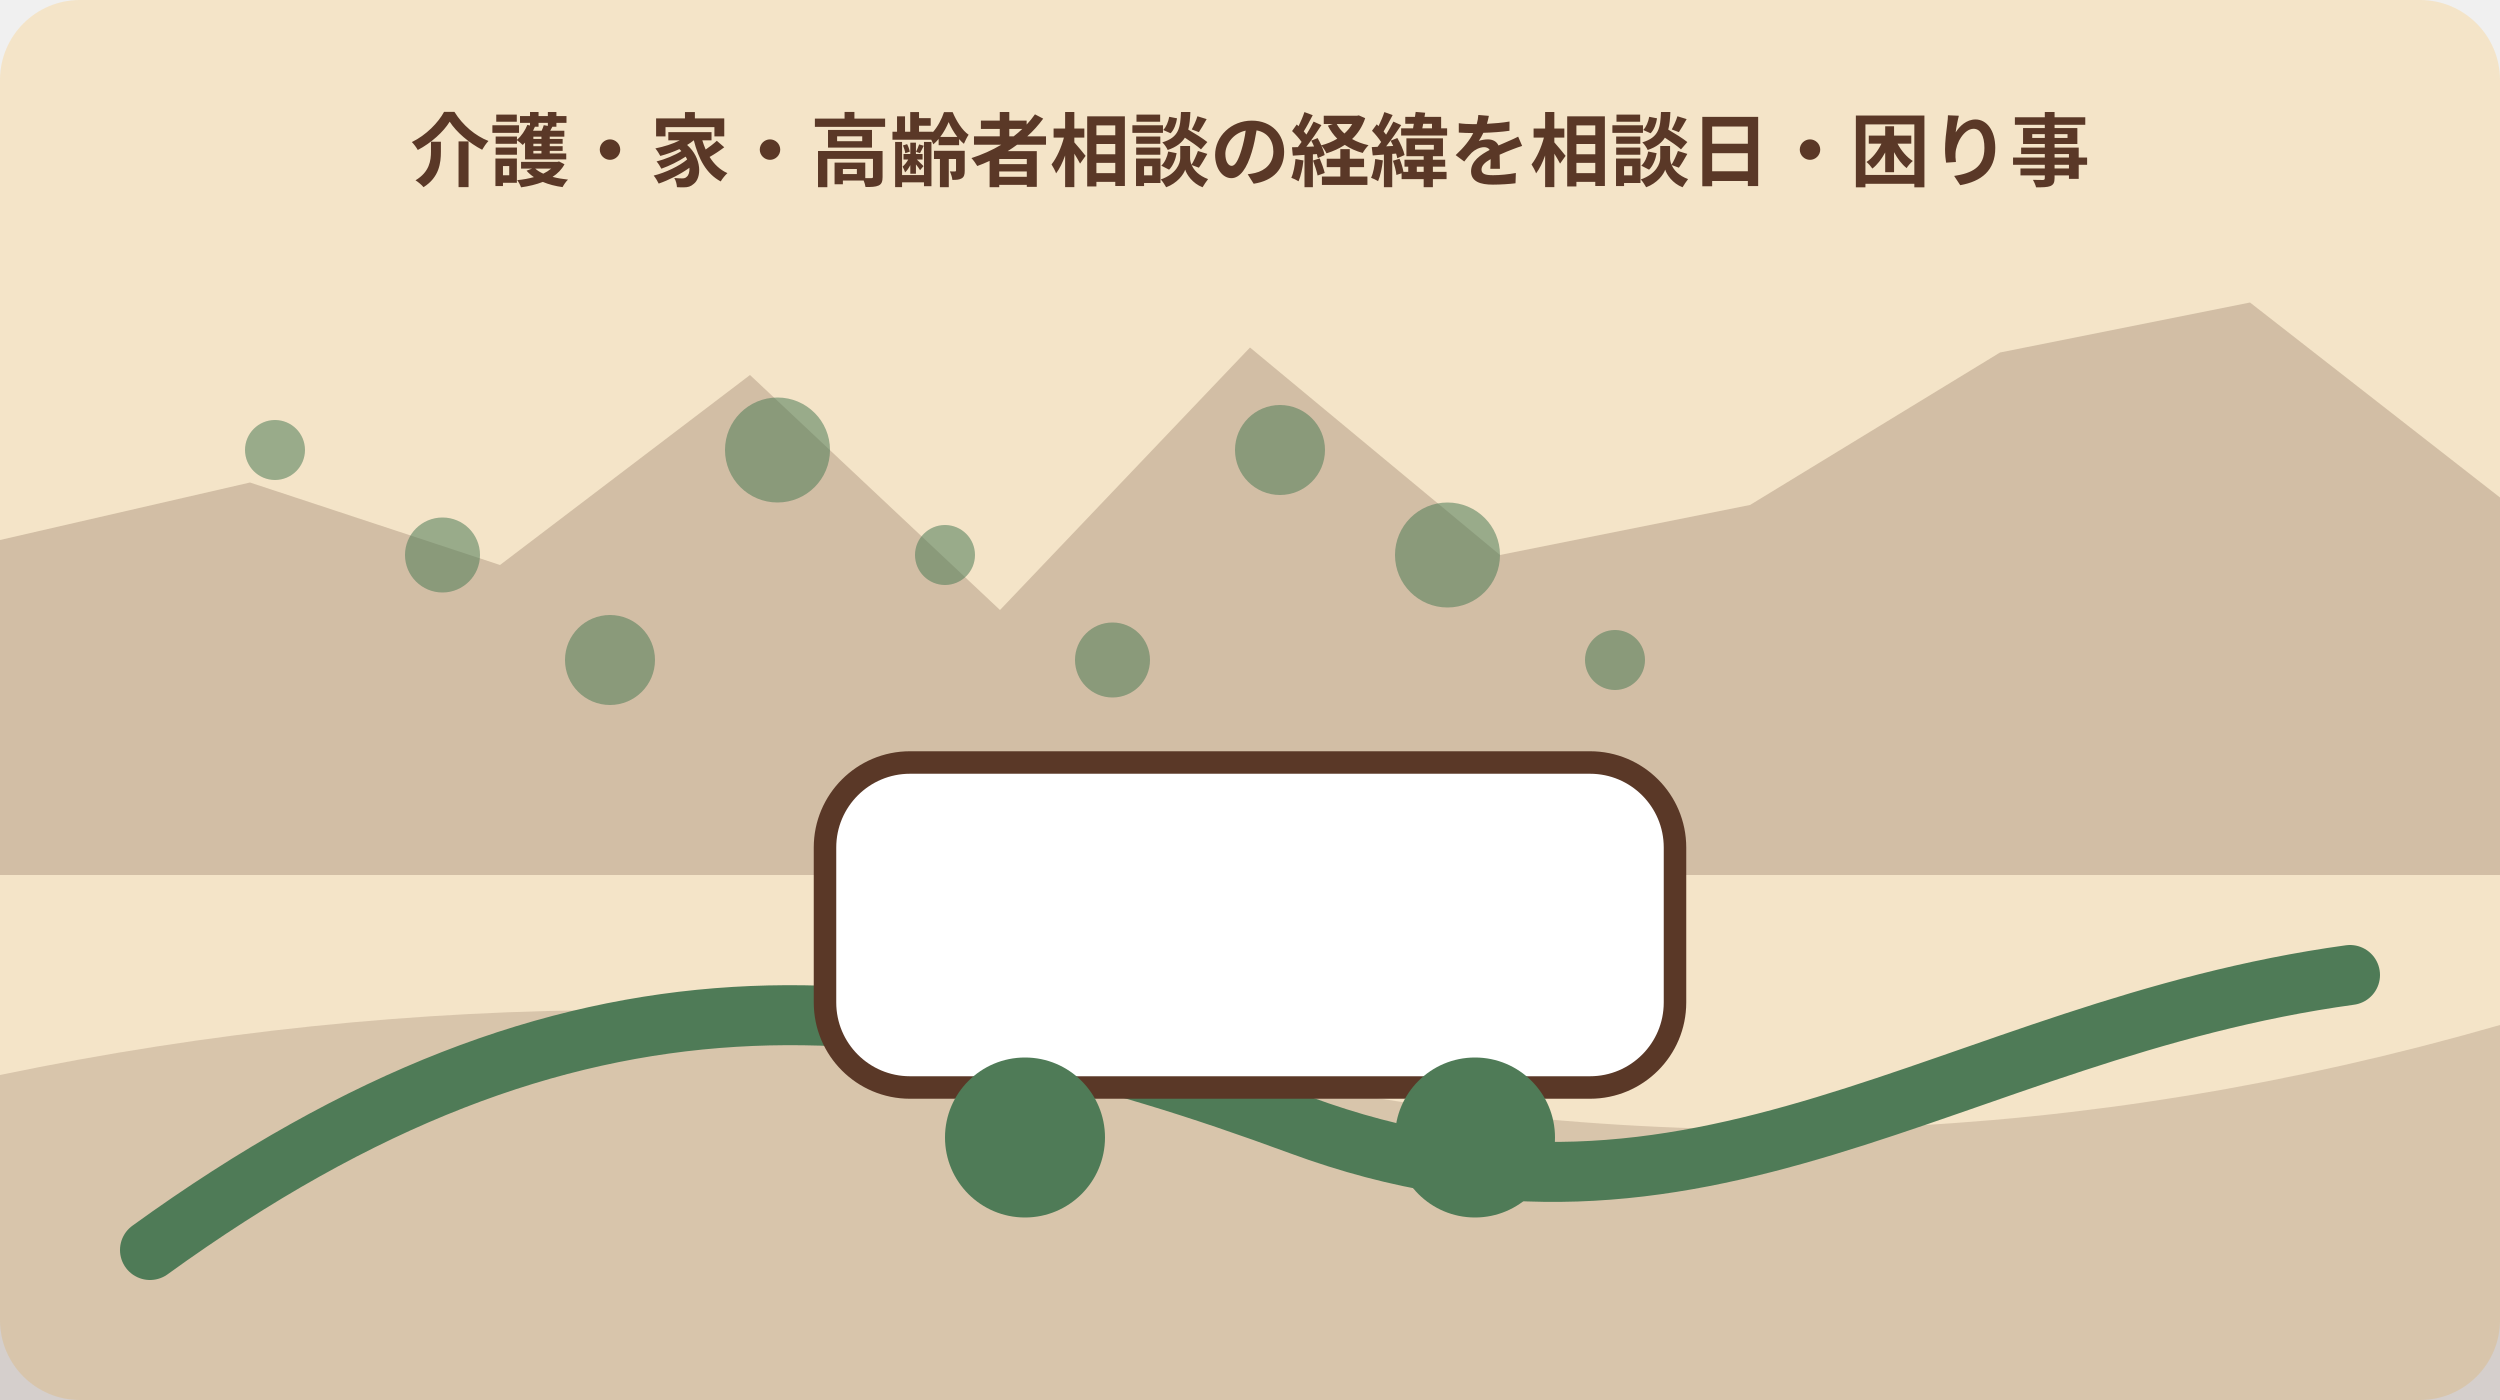
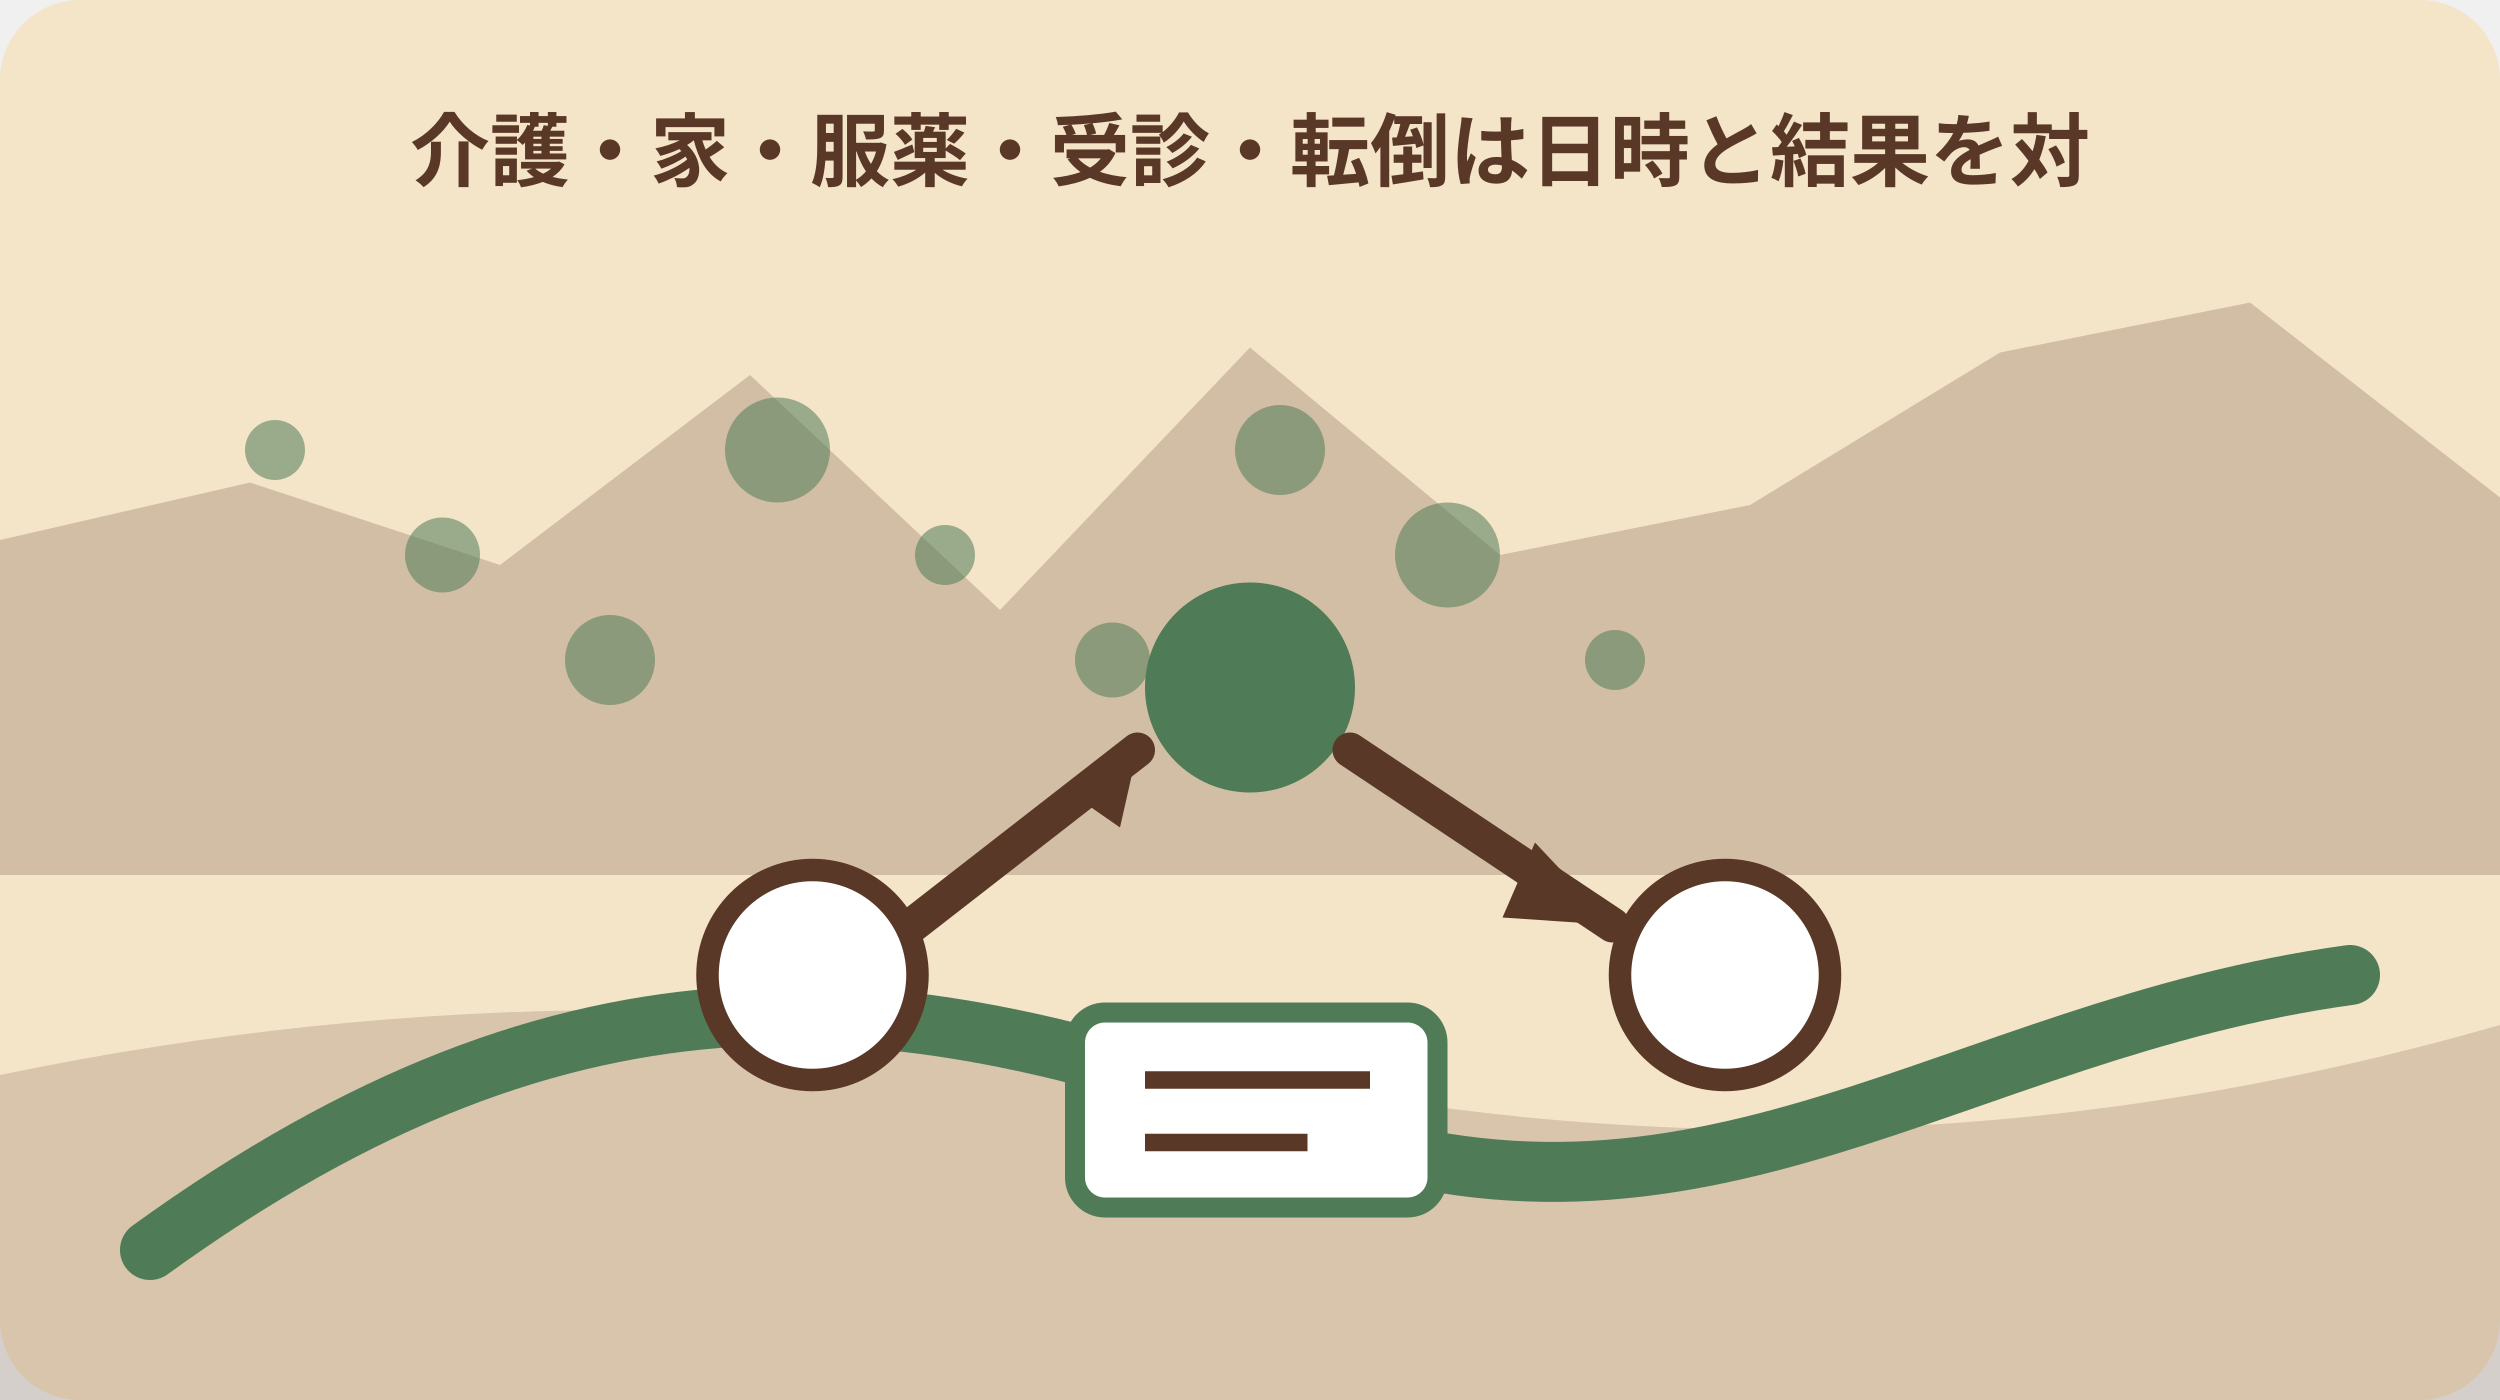
<svg xmlns="http://www.w3.org/2000/svg" width="1000" height="560" viewBox="0 0 1000 560" role="img" aria-labelledby="title desc" data-illustration="mori-editorial" data-topic-id="269" data-scene-index="3">
  <rect width="1000" height="560" rx="32" fill="#f4e4c8" />
  <polygon points="0,216 100,193 200,226 300,150 400,244 500,139 600,222 700,202 800,141 900,121 1000,199 1000,350 0,350" fill="#5a3827" opacity=".22" />
  <path d="M0 430 Q250 378 500 430 T1000 410 V560 H0Z" fill="#5a3827" opacity=".18" />
  <path d="M60 500 C230 377 360 391 520 450 S780 412 940 390" fill="none" stroke="#4f7b57" stroke-width="24" stroke-linecap="round" />
  <circle cx="110" cy="180" r="12" fill="#4f7b57" opacity=".55" />
  <circle cx="177" cy="222" r="15" fill="#4f7b57" opacity=".55" />
  <circle cx="244" cy="264" r="18" fill="#4f7b57" opacity=".55" />
  <circle cx="311" cy="180" r="21" fill="#4f7b57" opacity=".55" />
  <circle cx="378" cy="222" r="12" fill="#4f7b57" opacity=".55" />
  <circle cx="445" cy="264" r="15" fill="#4f7b57" opacity=".55" />
  <circle cx="512" cy="180" r="18" fill="#4f7b57" opacity=".55" />
  <circle cx="579" cy="222" r="21" fill="#4f7b57" opacity=".55" />
  <circle cx="646" cy="264" r="12" fill="#4f7b57" opacity=".55" />
-   <g data-scene="transport">
-     <rect x="330" y="305" width="340" height="130" rx="34" fill="#fff" stroke="#5a3827" stroke-width="9" />
-     <circle cx="410" cy="455" r="32" fill="#4f7b57" />
-     <circle cx="590" cy="455" r="32" fill="#4f7b57" />
+   <g data-scene="senior-support-handoff">
+     <circle cx="325" cy="390" r="42" fill="#fff" stroke="#5a3827" stroke-width="9" />
+     <circle cx="500" cy="275" r="42" fill="#4f7b57" />
+     <circle cx="690" cy="390" r="42" fill="#fff" stroke="#5a3827" stroke-width="9" />
+     <path d="M365 370 455 300M540 300l105 70" fill="none" stroke="#5a3827" stroke-width="14" stroke-linecap="round" />
+     <path d="m425 315 30-15-7 31m166 6 31 33-44-3" fill="#5a3827" />
+     <rect x="430" y="405" width="145" height="78" rx="12" fill="#fff" stroke="#4f7b57" stroke-width="8" />
+     <path d="M458 432h90M458 457h65" stroke="#5a3827" stroke-width="7" />
  </g>
-   <text x="500" y="72" text-anchor="middle" font-family="sans-serif" font-size="32" font-weight="700" fill="#5a3827">介護・家・高齢者相談の経緯を相談日・困り事</text>
+   <text x="500" y="72" text-anchor="middle" font-family="sans-serif" font-size="32" font-weight="700" fill="#5a3827">介護・家・服薬・受診・転倒は日時と結果を対</text>
</svg>
